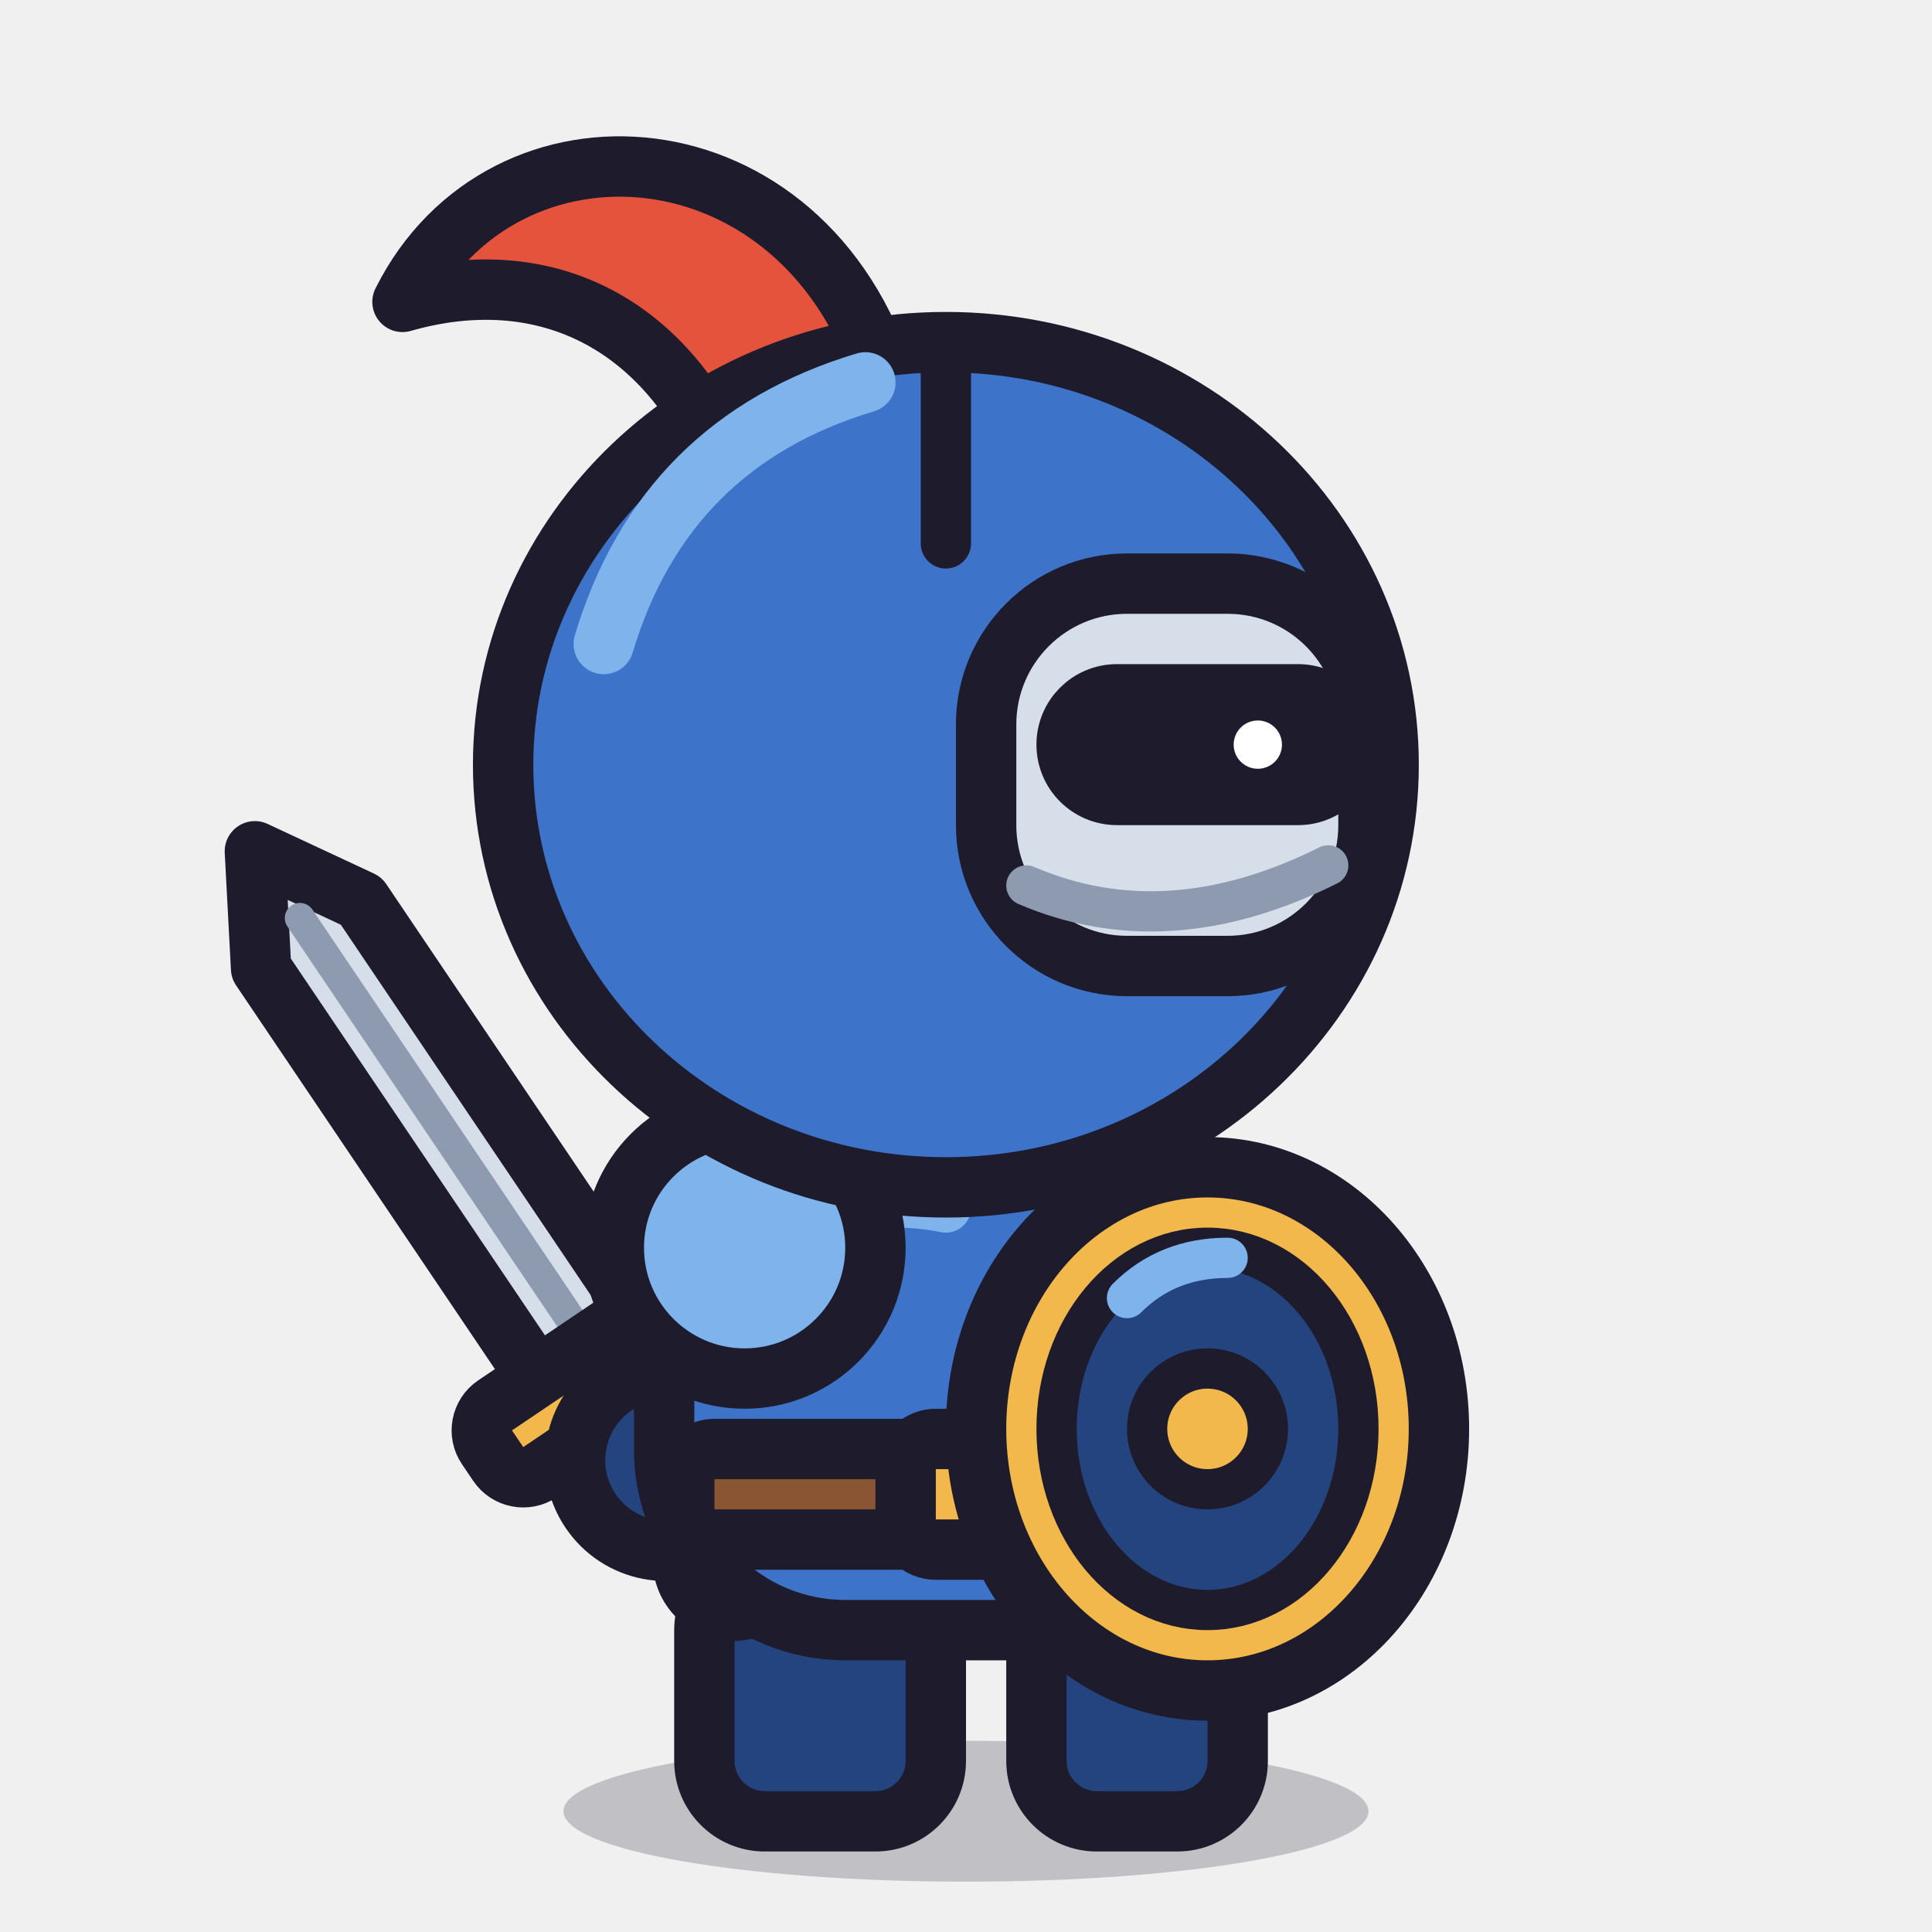
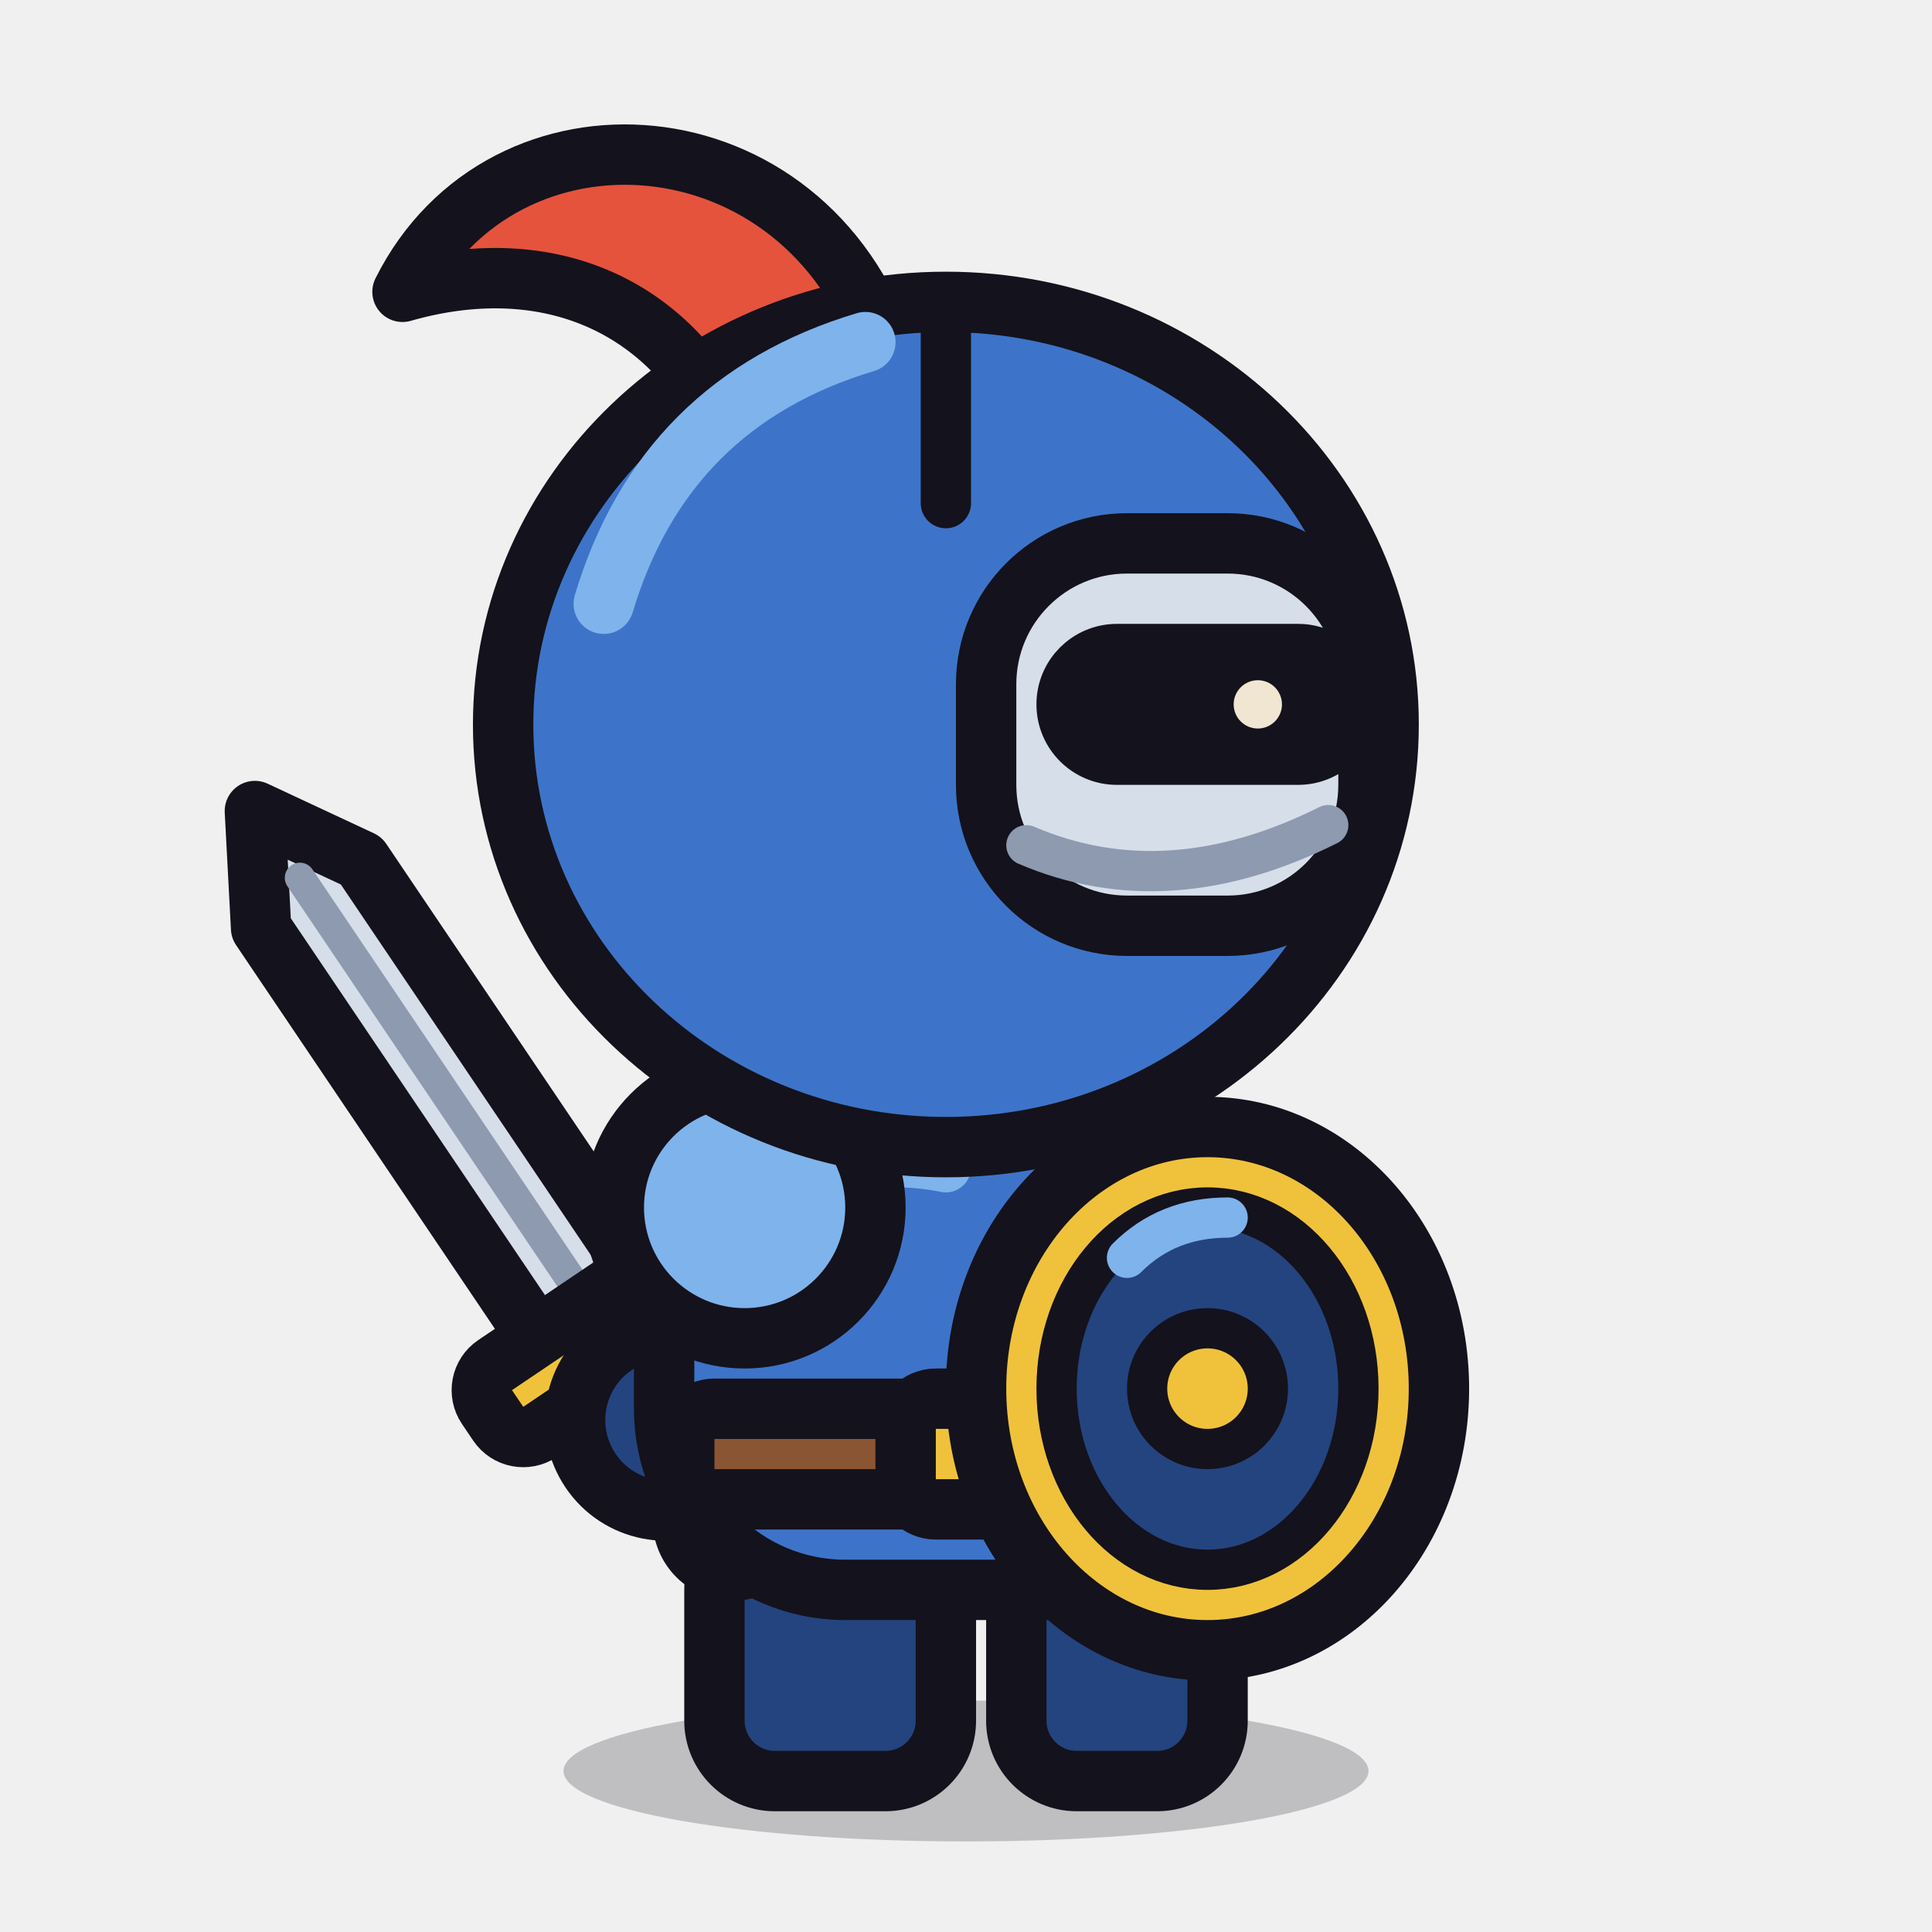
<svg xmlns="http://www.w3.org/2000/svg" width="96" height="96" viewBox="0 0 96 96" role="img" aria-label="knight walk 3">
-   <g stroke="#1d1b2c" stroke-width="3" stroke-linejoin="round" stroke-linecap="round">
-     <ellipse cx="48" cy="90" rx="20" ry="3.5" fill="#1d1b2c" fill-opacity="0.22" stroke="none" />
-     <rect x="35" y="78" width="11.5" height="12.5" rx="3" fill="#24447f" />
-     <rect x="51.5" y="78" width="10" height="12.5" rx="3" fill="#24447f" />
+   <g transform="translate(0 -2)" stroke="#14121c" stroke-width="3" stroke-linejoin="round" stroke-linecap="round">
+     <ellipse cx="48" cy="90" rx="20" ry="3.5" fill="#14121c" fill-opacity="0.22" stroke="none" />
+     <rect x="35.5" y="78" width="11.5" height="12.5" rx="3" fill="#24447f" />
+     <rect x="50.5" y="78" width="10" height="12.5" rx="3" fill="#24447f" />
    <g transform="translate(0 0)">
      <g transform="translate(30 68) rotate(-34)">
        <path d="M-3 0 V-26 L0 -31 L3 -26 V0 Z" fill="#d6deea" />
        <path d="M0 -27 V-2" stroke="#8d9ab0" stroke-width="1.5" fill="none" />
        <rect x="-2" y="2" width="4" height="8" rx="1" fill="#8a5532" />
-         <rect x="-7" y="-1.5" width="14" height="4" rx="1.5" fill="#f2b84b" />
-         <circle cx="0" cy="11.5" r="2.5" fill="#f2b84b" />
+         <rect x="-7" y="-1.5" width="14" height="4" rx="1.5" fill="#f0c23b" />
+         <circle cx="0" cy="11.5" r="2.5" fill="#f0c23b" />
        <circle cx="0" cy="5.5" r="4.5" fill="#24447f" />
      </g>
      <rect x="33" y="57" width="30" height="24" rx="9" fill="#3d74c9" />
      <path d="M38 62 Q42 59 47 60" stroke="#7fb3ec" stroke-width="2.5" fill="none" />
      <rect x="34" y="72" width="28" height="4.5" rx="1.5" fill="#8a5532" />
-       <rect x="45" y="71.5" width="6" height="5.5" rx="1.5" fill="#f2b84b" />
+       <rect x="45" y="71.5" width="6" height="5.5" rx="1.5" fill="#f0c23b" />
      <circle cx="37" cy="62" r="6.5" fill="#7fb3ec" />
-       <path d="M44 19 C40 6 25 5 20 15 C27 13 33 16 36 23 Z" fill="#e5533d" />
+       <path d="M44 19.5 C40 7.5 25 6.5 20 16.5 C27 14.5 33 17 36 23 Z" fill="#e5533d" />
      <ellipse cx="47" cy="38" rx="22" ry="21" fill="#3d74c9" />
      <path d="M30 32 Q33 22 43 19" stroke="#7fb3ec" stroke-width="3" fill="none" />
      <path d="M47 17.5 V27" stroke-width="2.5" fill="none" />
      <rect x="49" y="29" width="19" height="19" rx="7" fill="#d6deea" />
      <path d="M51 44 Q58 47 66 43" stroke="#8d9ab0" stroke-width="2" fill="none" />
-       <rect x="53" y="34.5" width="14" height="5" rx="2.5" fill="#1d1b2c" />
-       <circle cx="62.5" cy="37" r="1.2" fill="#ffffff" stroke="none" />
-       <g transform="translate(-1 0)">
-         <ellipse cx="61" cy="71" rx="11.5" ry="13" fill="#f2b84b" />
+       <rect x="53" y="34.5" width="14" height="5" rx="2.5" fill="#14121c" />
+       <circle cx="62.5" cy="37" r="1.2" fill="#f0e6d2" stroke="none" />
+       <g transform="translate(-1.0 0)">
+         <ellipse cx="61" cy="71" rx="11.5" ry="13" fill="#f0c23b" />
        <ellipse cx="61" cy="71" rx="7.5" ry="9" fill="#24447f" stroke-width="2" />
        <path d="M57 64.5 Q59 62.5 62 62.5" stroke="#7fb3ec" stroke-width="2" fill="none" />
-         <circle cx="61" cy="71" r="3" fill="#f2b84b" stroke-width="2" />
+         <circle cx="61" cy="71" r="3" fill="#f0c23b" stroke-width="2" />
      </g>
    </g>
  </g>
</svg>
